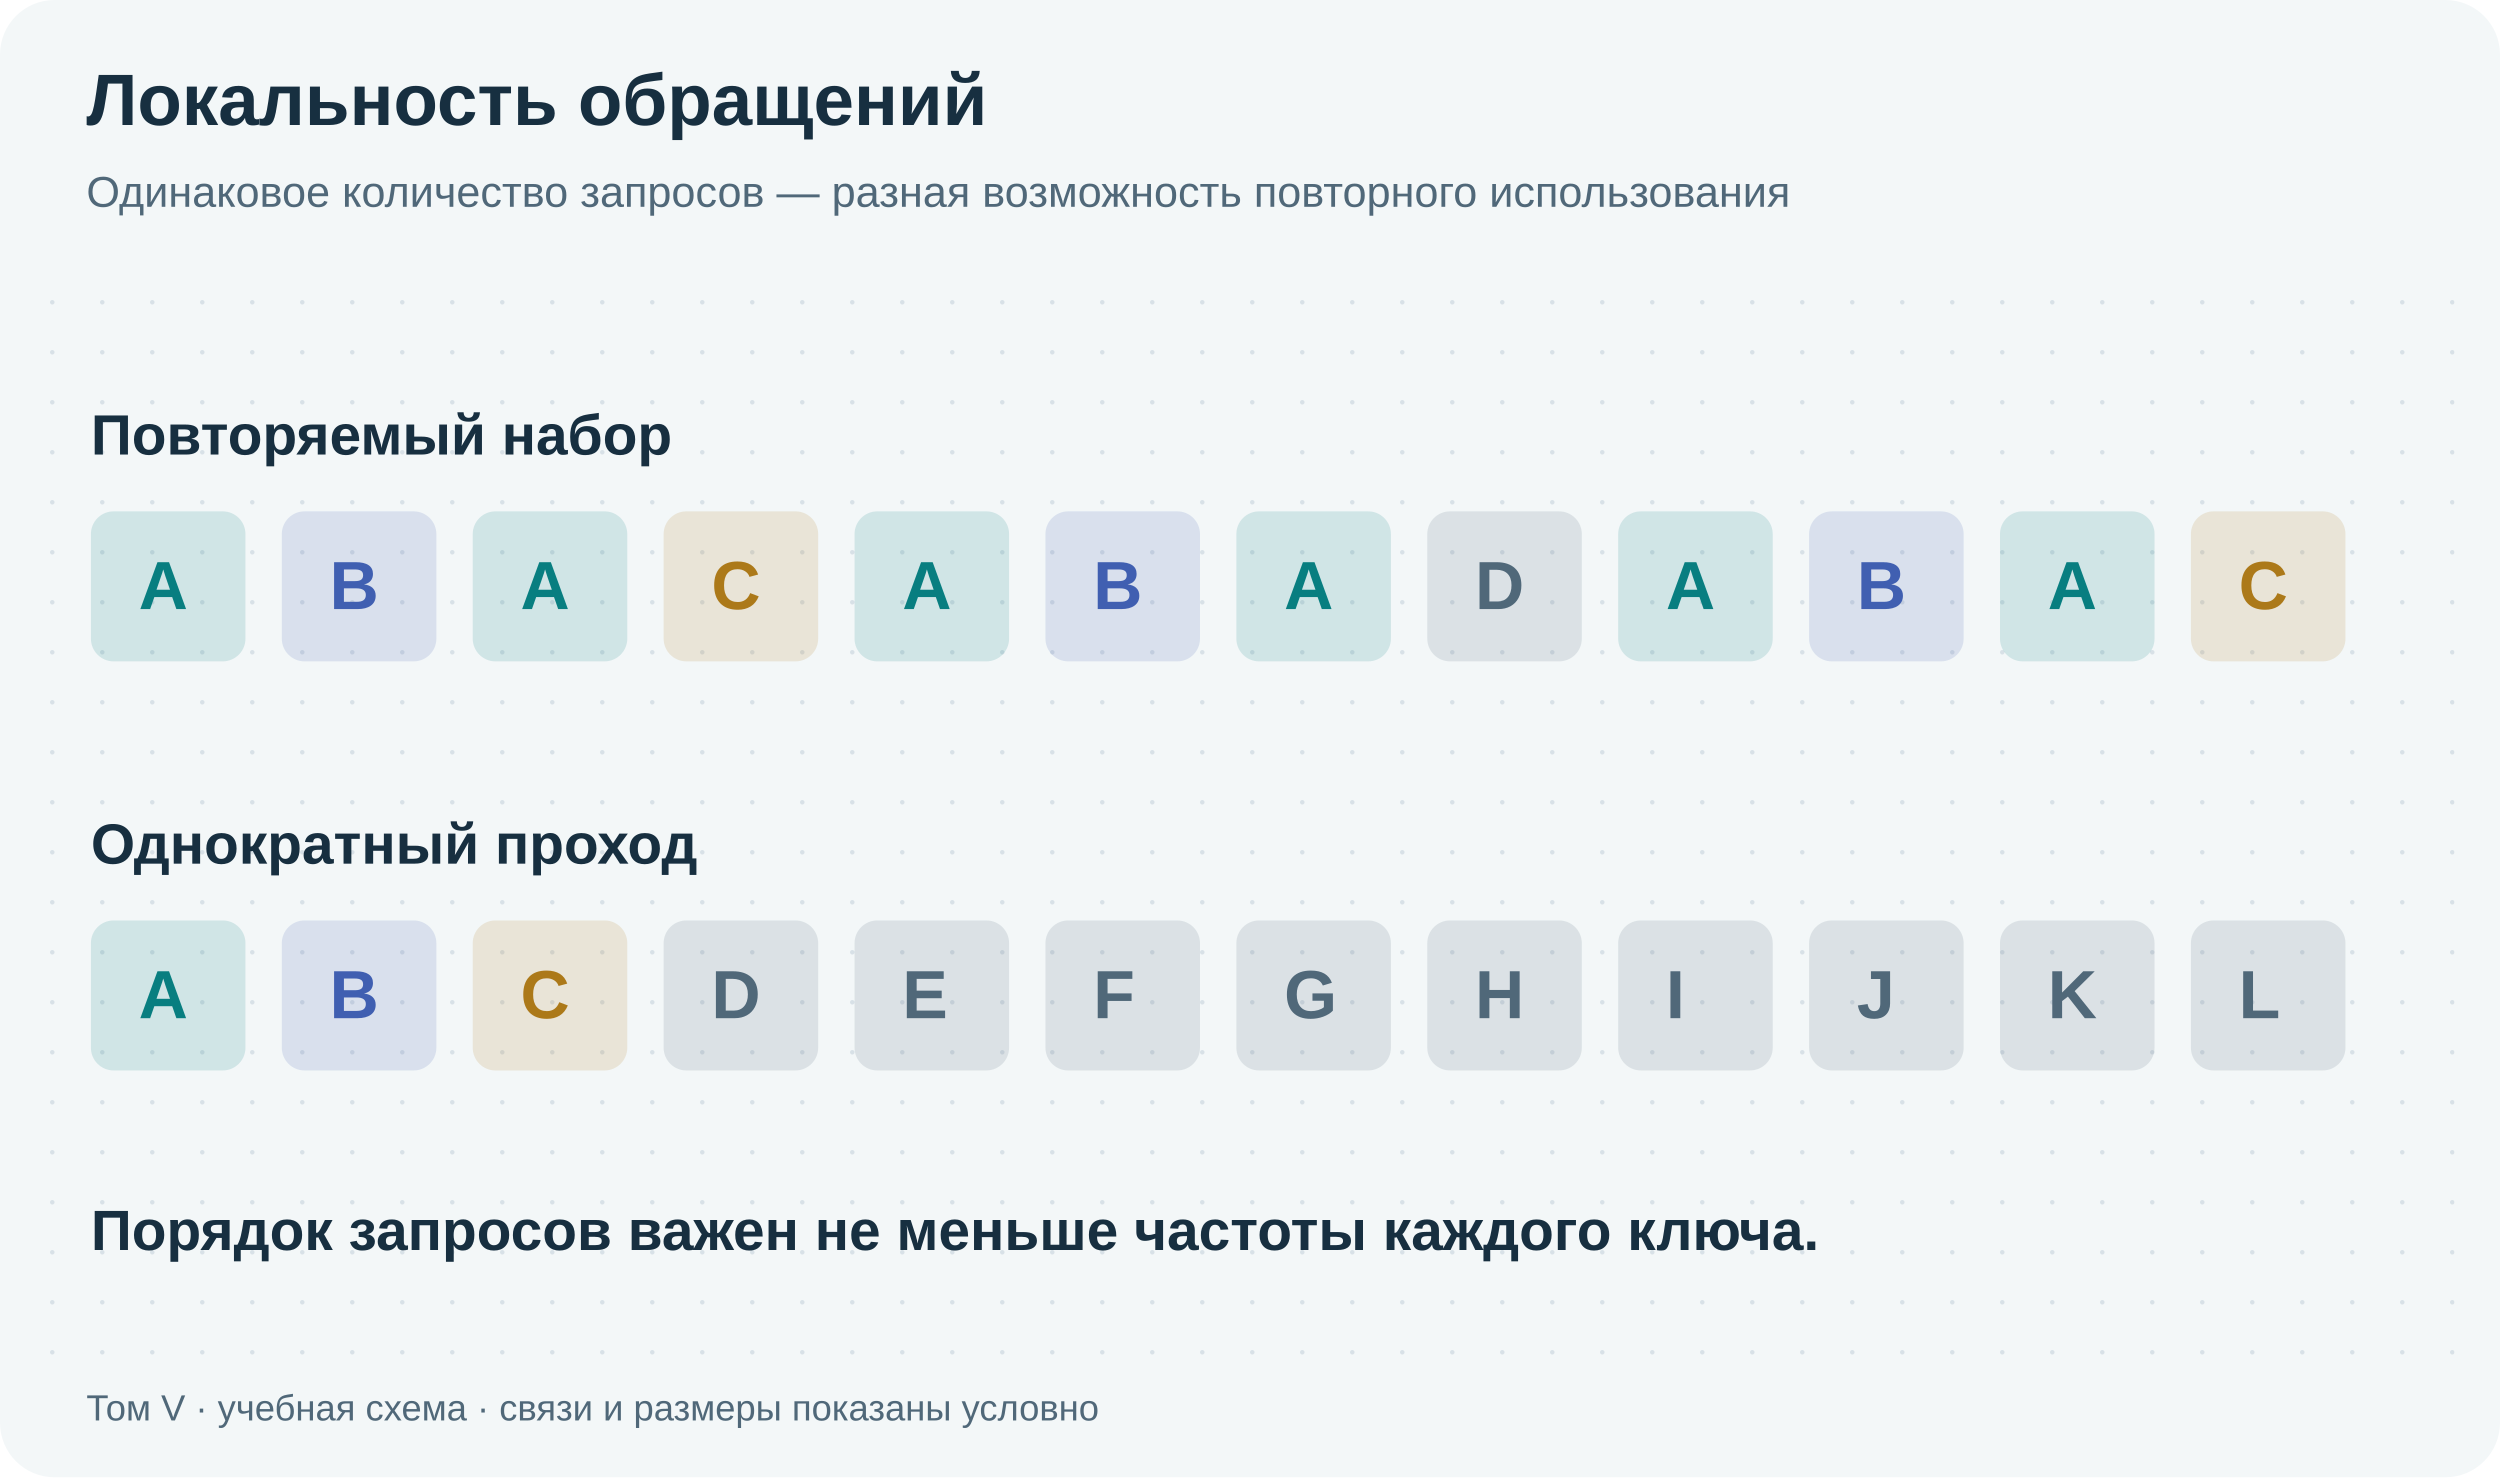
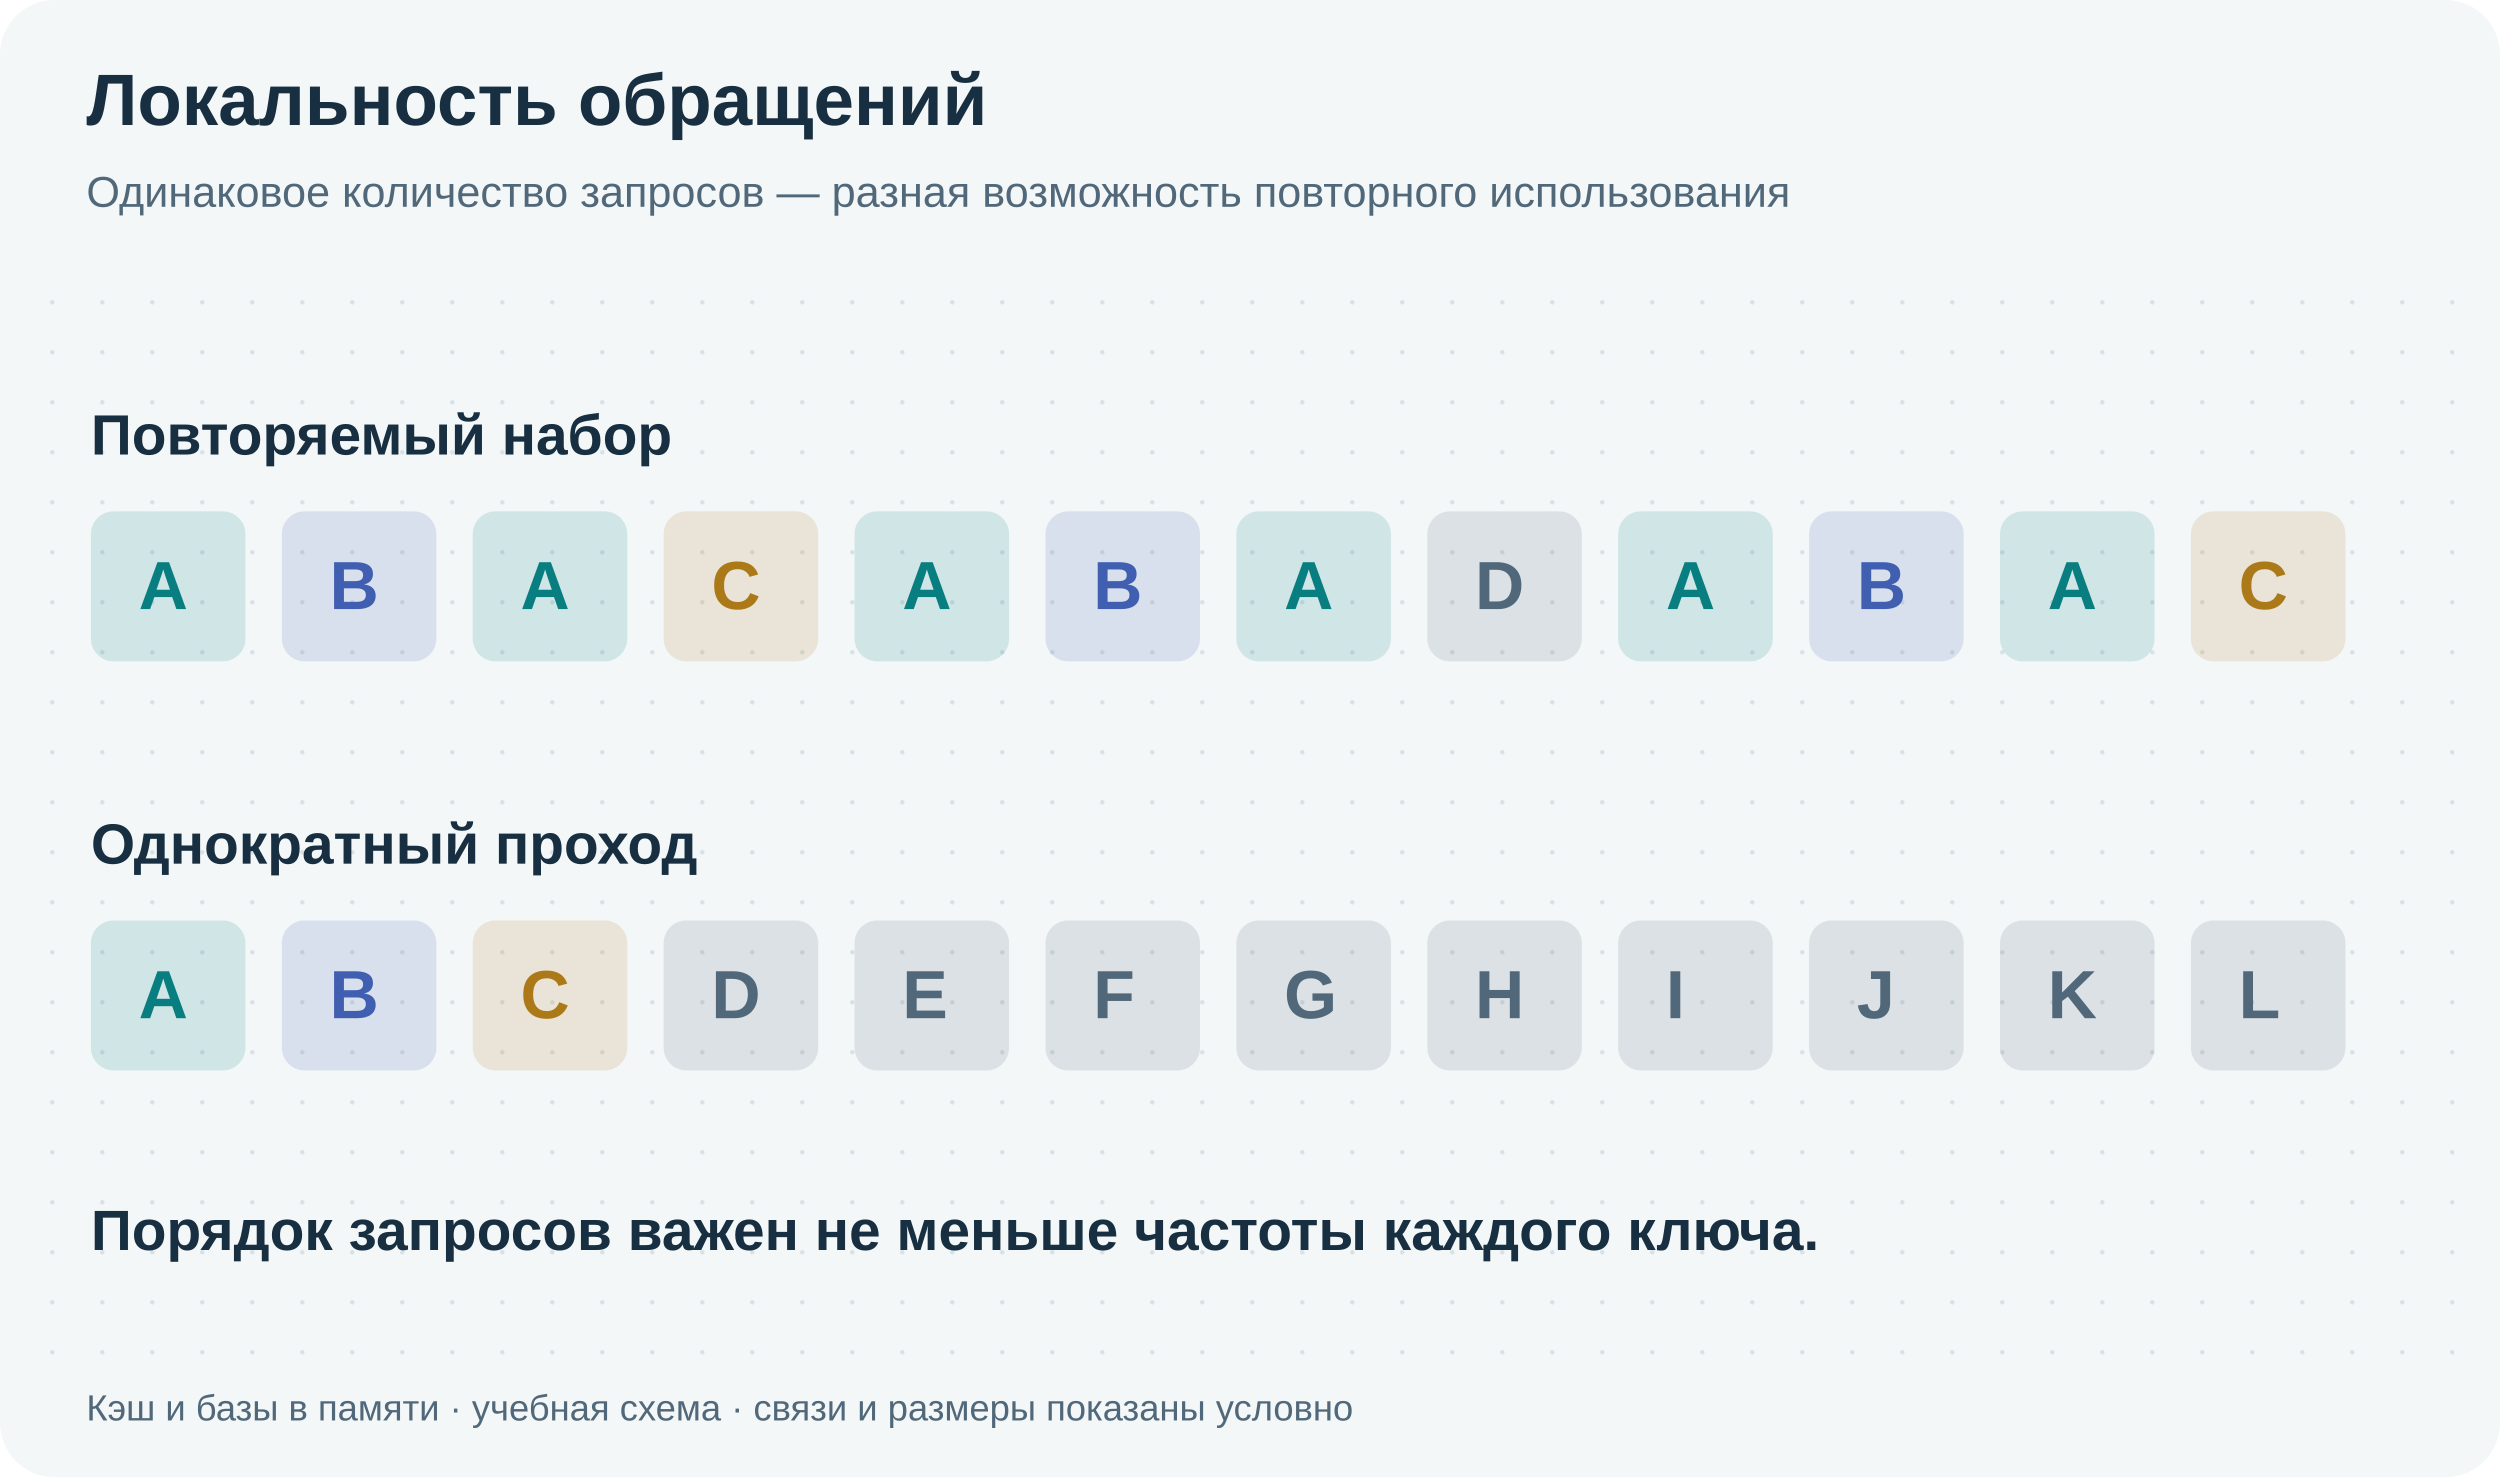
<svg xmlns="http://www.w3.org/2000/svg" viewBox="0 0 1100 650" role="img" aria-labelledby="title desc">
  <defs>
    <marker id="arrow" markerWidth="9" markerHeight="9" refX="8" refY="4.5" orient="auto-start-reverse">
      <path d="M0,0 L9,4.5 L0,9" fill="context-stroke" />
    </marker>
    <pattern id="grid" width="22" height="22" patternUnits="userSpaceOnUse">
      <circle cx="1" cy="1" r="1" fill="#d8e1e7" />
    </pattern>
  </defs>
  <rect width="1100" height="650" rx="24" fill="#f3f7f8" />
  <rect x="20" y="125" width="1060" height="485" fill="url(#grid)" />
  <g font-family="Segoe UI,Arial,sans-serif">
    <text x="38" y="55" fill="#172f40" font-size="32" font-weight="700">Локальность обращений</text>
    <text x="38" y="91" fill="#506879" font-size="19" font-weight="400">Одинаковое количество запросов — разная возможность повторного использования</text>
    <text x="40" y="200" fill="#172f40" font-size="25" font-weight="700">Повторяемый набор</text>
    <rect x="40" y="225" width="68" height="66" rx="10" fill="#087e80" opacity=".15" />
    <text x="61" y="268" fill="#087e80" font-size="30" font-weight="700">A</text>
    <rect x="124" y="225" width="68" height="66" rx="10" fill="#405fb1" opacity=".15" />
    <text x="145" y="268" fill="#405fb1" font-size="30" font-weight="700">B</text>
    <rect x="208" y="225" width="68" height="66" rx="10" fill="#087e80" opacity=".15" />
    <text x="229" y="268" fill="#087e80" font-size="30" font-weight="700">A</text>
    <rect x="292" y="225" width="68" height="66" rx="10" fill="#ac7919" opacity=".15" />
    <text x="313" y="268" fill="#ac7919" font-size="30" font-weight="700">C</text>
    <rect x="376" y="225" width="68" height="66" rx="10" fill="#087e80" opacity=".15" />
    <text x="397" y="268" fill="#087e80" font-size="30" font-weight="700">A</text>
    <rect x="460" y="225" width="68" height="66" rx="10" fill="#405fb1" opacity=".15" />
    <text x="481" y="268" fill="#405fb1" font-size="30" font-weight="700">B</text>
    <rect x="544" y="225" width="68" height="66" rx="10" fill="#087e80" opacity=".15" />
    <text x="565" y="268" fill="#087e80" font-size="30" font-weight="700">A</text>
    <rect x="628" y="225" width="68" height="66" rx="10" fill="#506879" opacity=".15" />
    <text x="649" y="268" fill="#506879" font-size="30" font-weight="700">D</text>
    <rect x="712" y="225" width="68" height="66" rx="10" fill="#087e80" opacity=".15" />
    <text x="733" y="268" fill="#087e80" font-size="30" font-weight="700">A</text>
    <rect x="796" y="225" width="68" height="66" rx="10" fill="#405fb1" opacity=".15" />
    <text x="817" y="268" fill="#405fb1" font-size="30" font-weight="700">B</text>
    <rect x="880" y="225" width="68" height="66" rx="10" fill="#087e80" opacity=".15" />
    <text x="901" y="268" fill="#087e80" font-size="30" font-weight="700">A</text>
    <rect x="964" y="225" width="68" height="66" rx="10" fill="#ac7919" opacity=".15" />
    <text x="985" y="268" fill="#ac7919" font-size="30" font-weight="700">C</text>
    <text x="40" y="380" fill="#172f40" font-size="25" font-weight="700">Однократный проход</text>
    <rect x="40" y="405" width="68" height="66" rx="10" fill="#087e80" opacity=".15" />
    <text x="61" y="448" fill="#087e80" font-size="30" font-weight="700">A</text>
    <rect x="124" y="405" width="68" height="66" rx="10" fill="#405fb1" opacity=".15" />
    <text x="145" y="448" fill="#405fb1" font-size="30" font-weight="700">B</text>
    <rect x="208" y="405" width="68" height="66" rx="10" fill="#ac7919" opacity=".15" />
    <text x="229" y="448" fill="#ac7919" font-size="30" font-weight="700">C</text>
    <rect x="292" y="405" width="68" height="66" rx="10" fill="#506879" opacity=".15" />
    <text x="313" y="448" fill="#506879" font-size="30" font-weight="700">D</text>
    <rect x="376" y="405" width="68" height="66" rx="10" fill="#506879" opacity=".15" />
    <text x="397" y="448" fill="#506879" font-size="30" font-weight="700">E</text>
    <rect x="460" y="405" width="68" height="66" rx="10" fill="#506879" opacity=".15" />
    <text x="481" y="448" fill="#506879" font-size="30" font-weight="700">F</text>
    <rect x="544" y="405" width="68" height="66" rx="10" fill="#506879" opacity=".15" />
    <text x="565" y="448" fill="#506879" font-size="30" font-weight="700">G</text>
    <rect x="628" y="405" width="68" height="66" rx="10" fill="#506879" opacity=".15" />
    <text x="649" y="448" fill="#506879" font-size="30" font-weight="700">H</text>
    <rect x="712" y="405" width="68" height="66" rx="10" fill="#506879" opacity=".15" />
    <text x="733" y="448" fill="#506879" font-size="30" font-weight="700">I</text>
    <rect x="796" y="405" width="68" height="66" rx="10" fill="#506879" opacity=".15" />
    <text x="817" y="448" fill="#506879" font-size="30" font-weight="700">J</text>
    <rect x="880" y="405" width="68" height="66" rx="10" fill="#506879" opacity=".15" />
    <text x="901" y="448" fill="#506879" font-size="30" font-weight="700">K</text>
    <rect x="964" y="405" width="68" height="66" rx="10" fill="#506879" opacity=".15" />
    <text x="985" y="448" fill="#506879" font-size="30" font-weight="700">L</text>
    <text x="40" y="550" fill="#172f40" font-size="25" font-weight="600">Порядок запросов важен не меньше частоты каждого ключа.</text>
-     <text x="38" y="625" fill="#506879" font-size="16" font-weight="400">Том V · учебная схема · связи и размеры показаны условно</text>
+     <text x="38" y="625" fill="#506879" font-size="16" font-weight="400">Кэш и базы в памяти · учебная схема · связи и размеры показаны условно</text>
  </g>
</svg>
